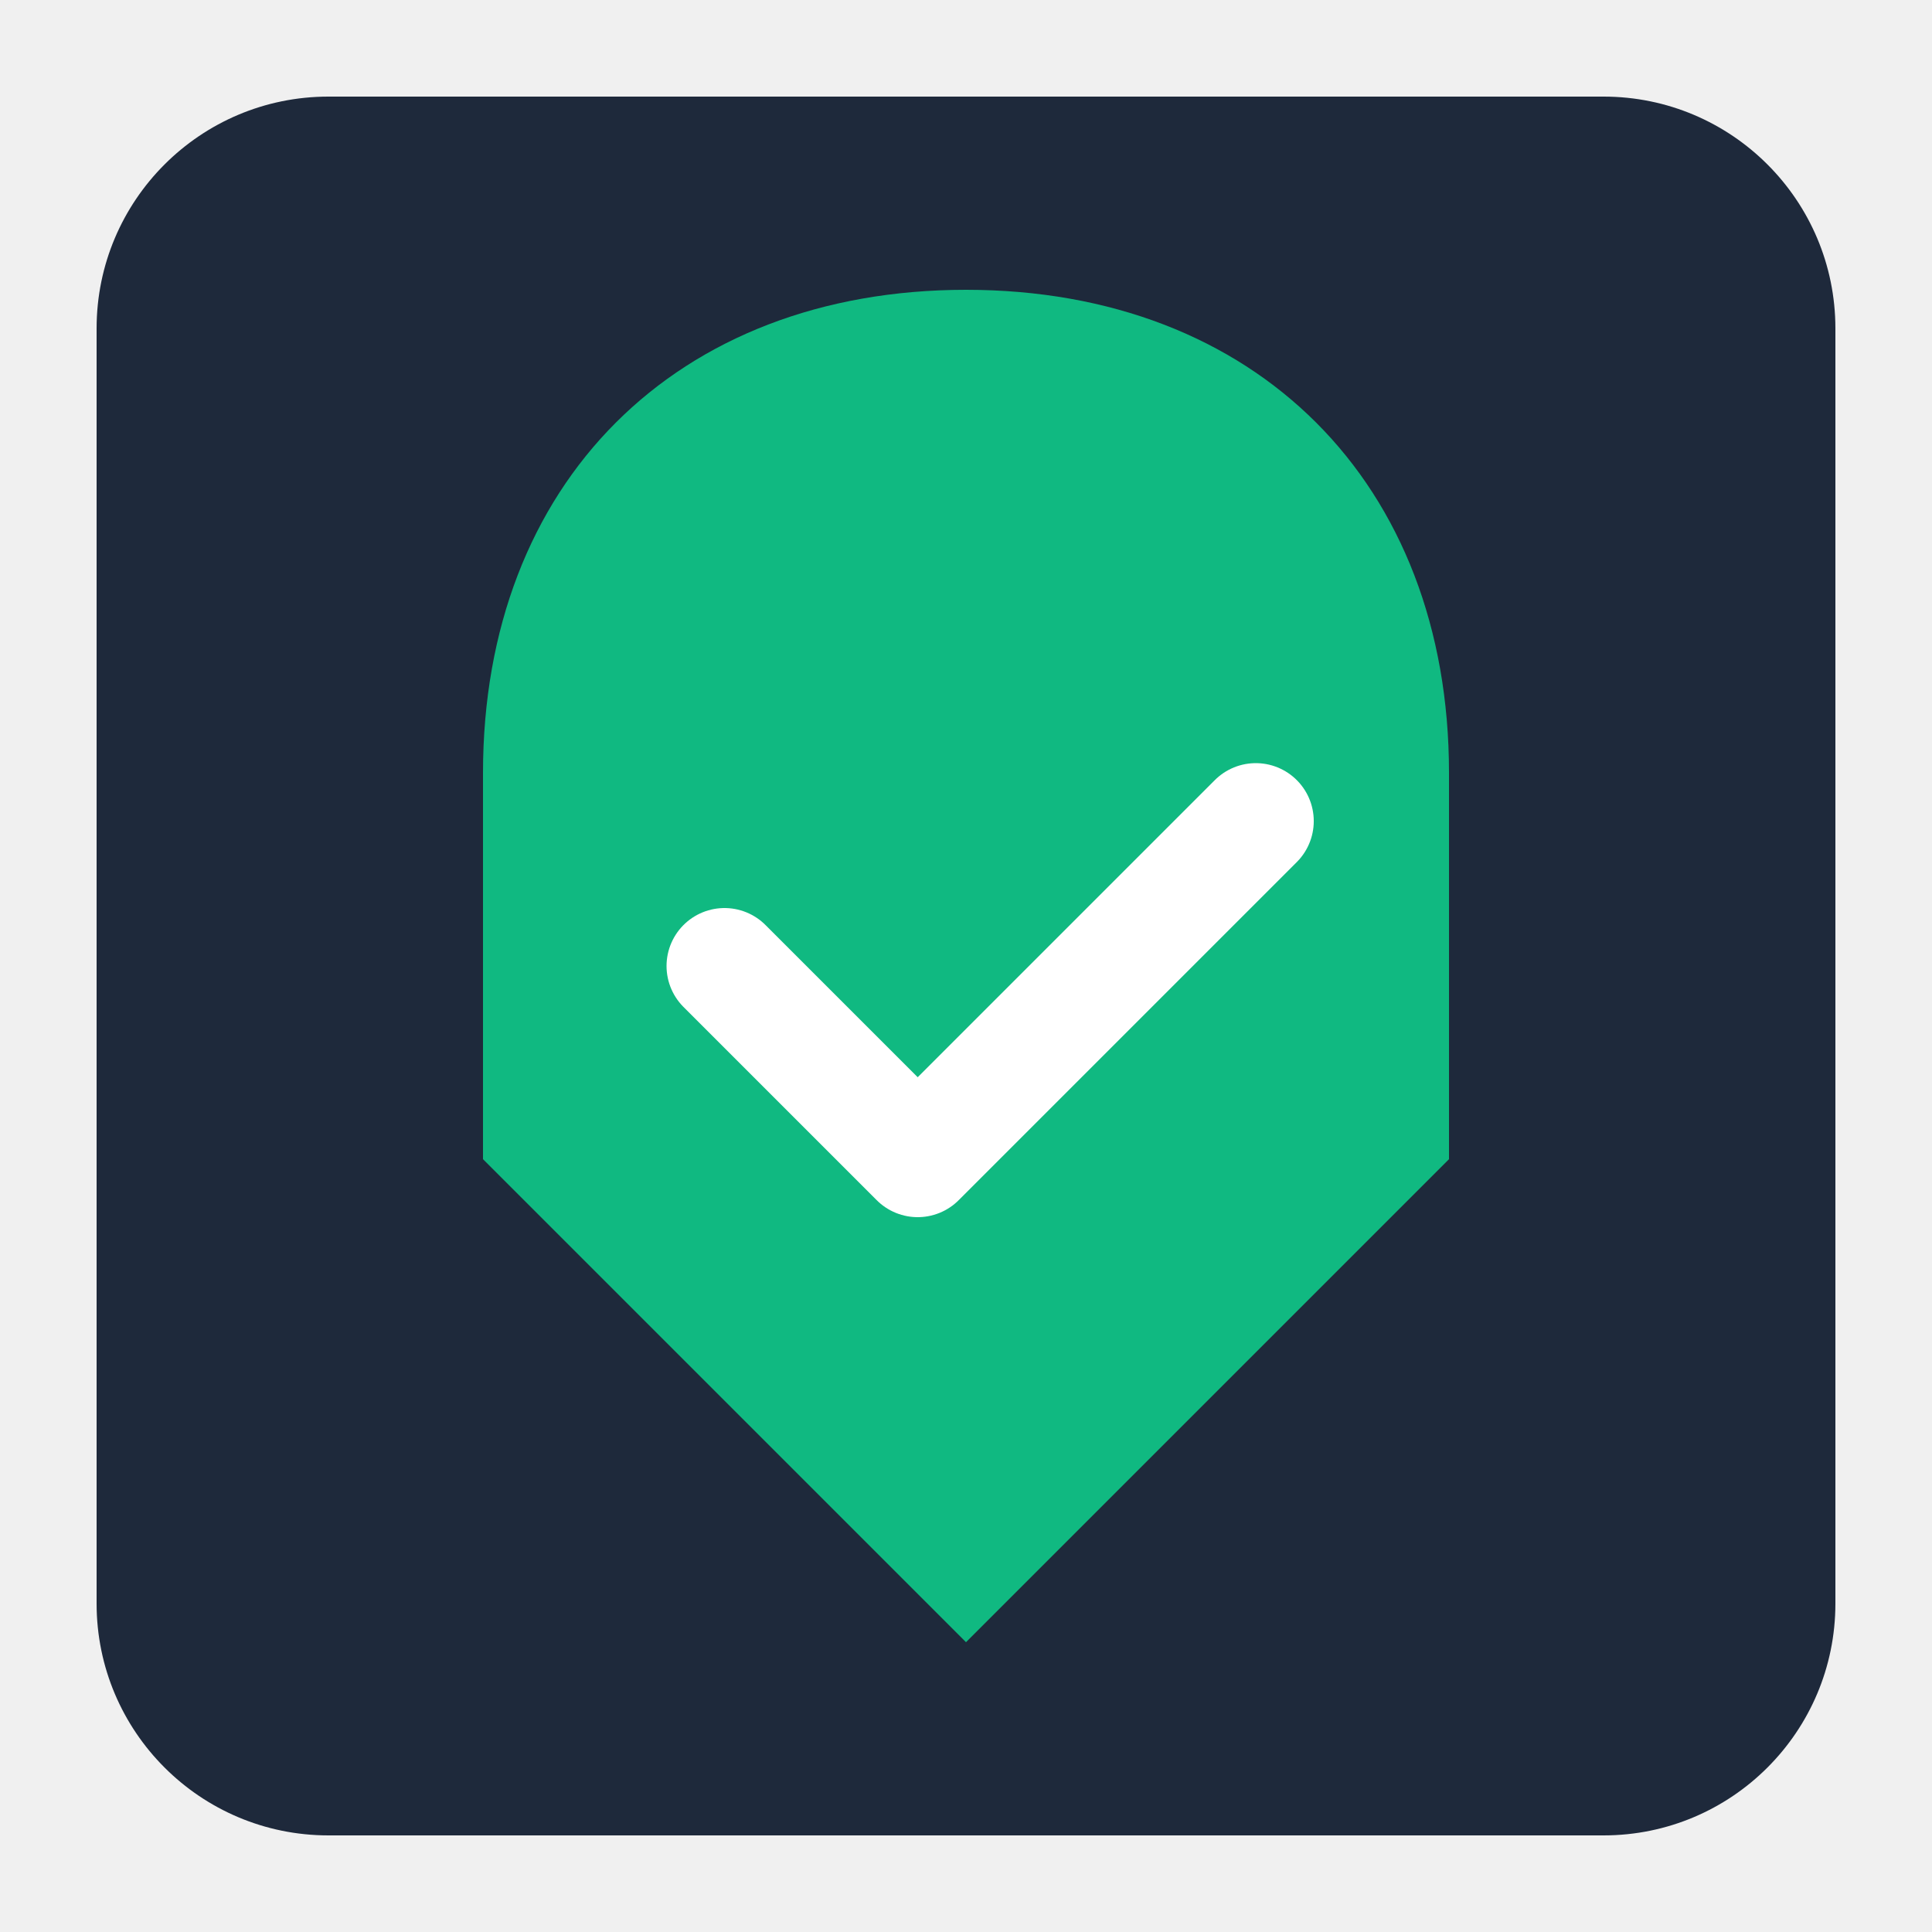
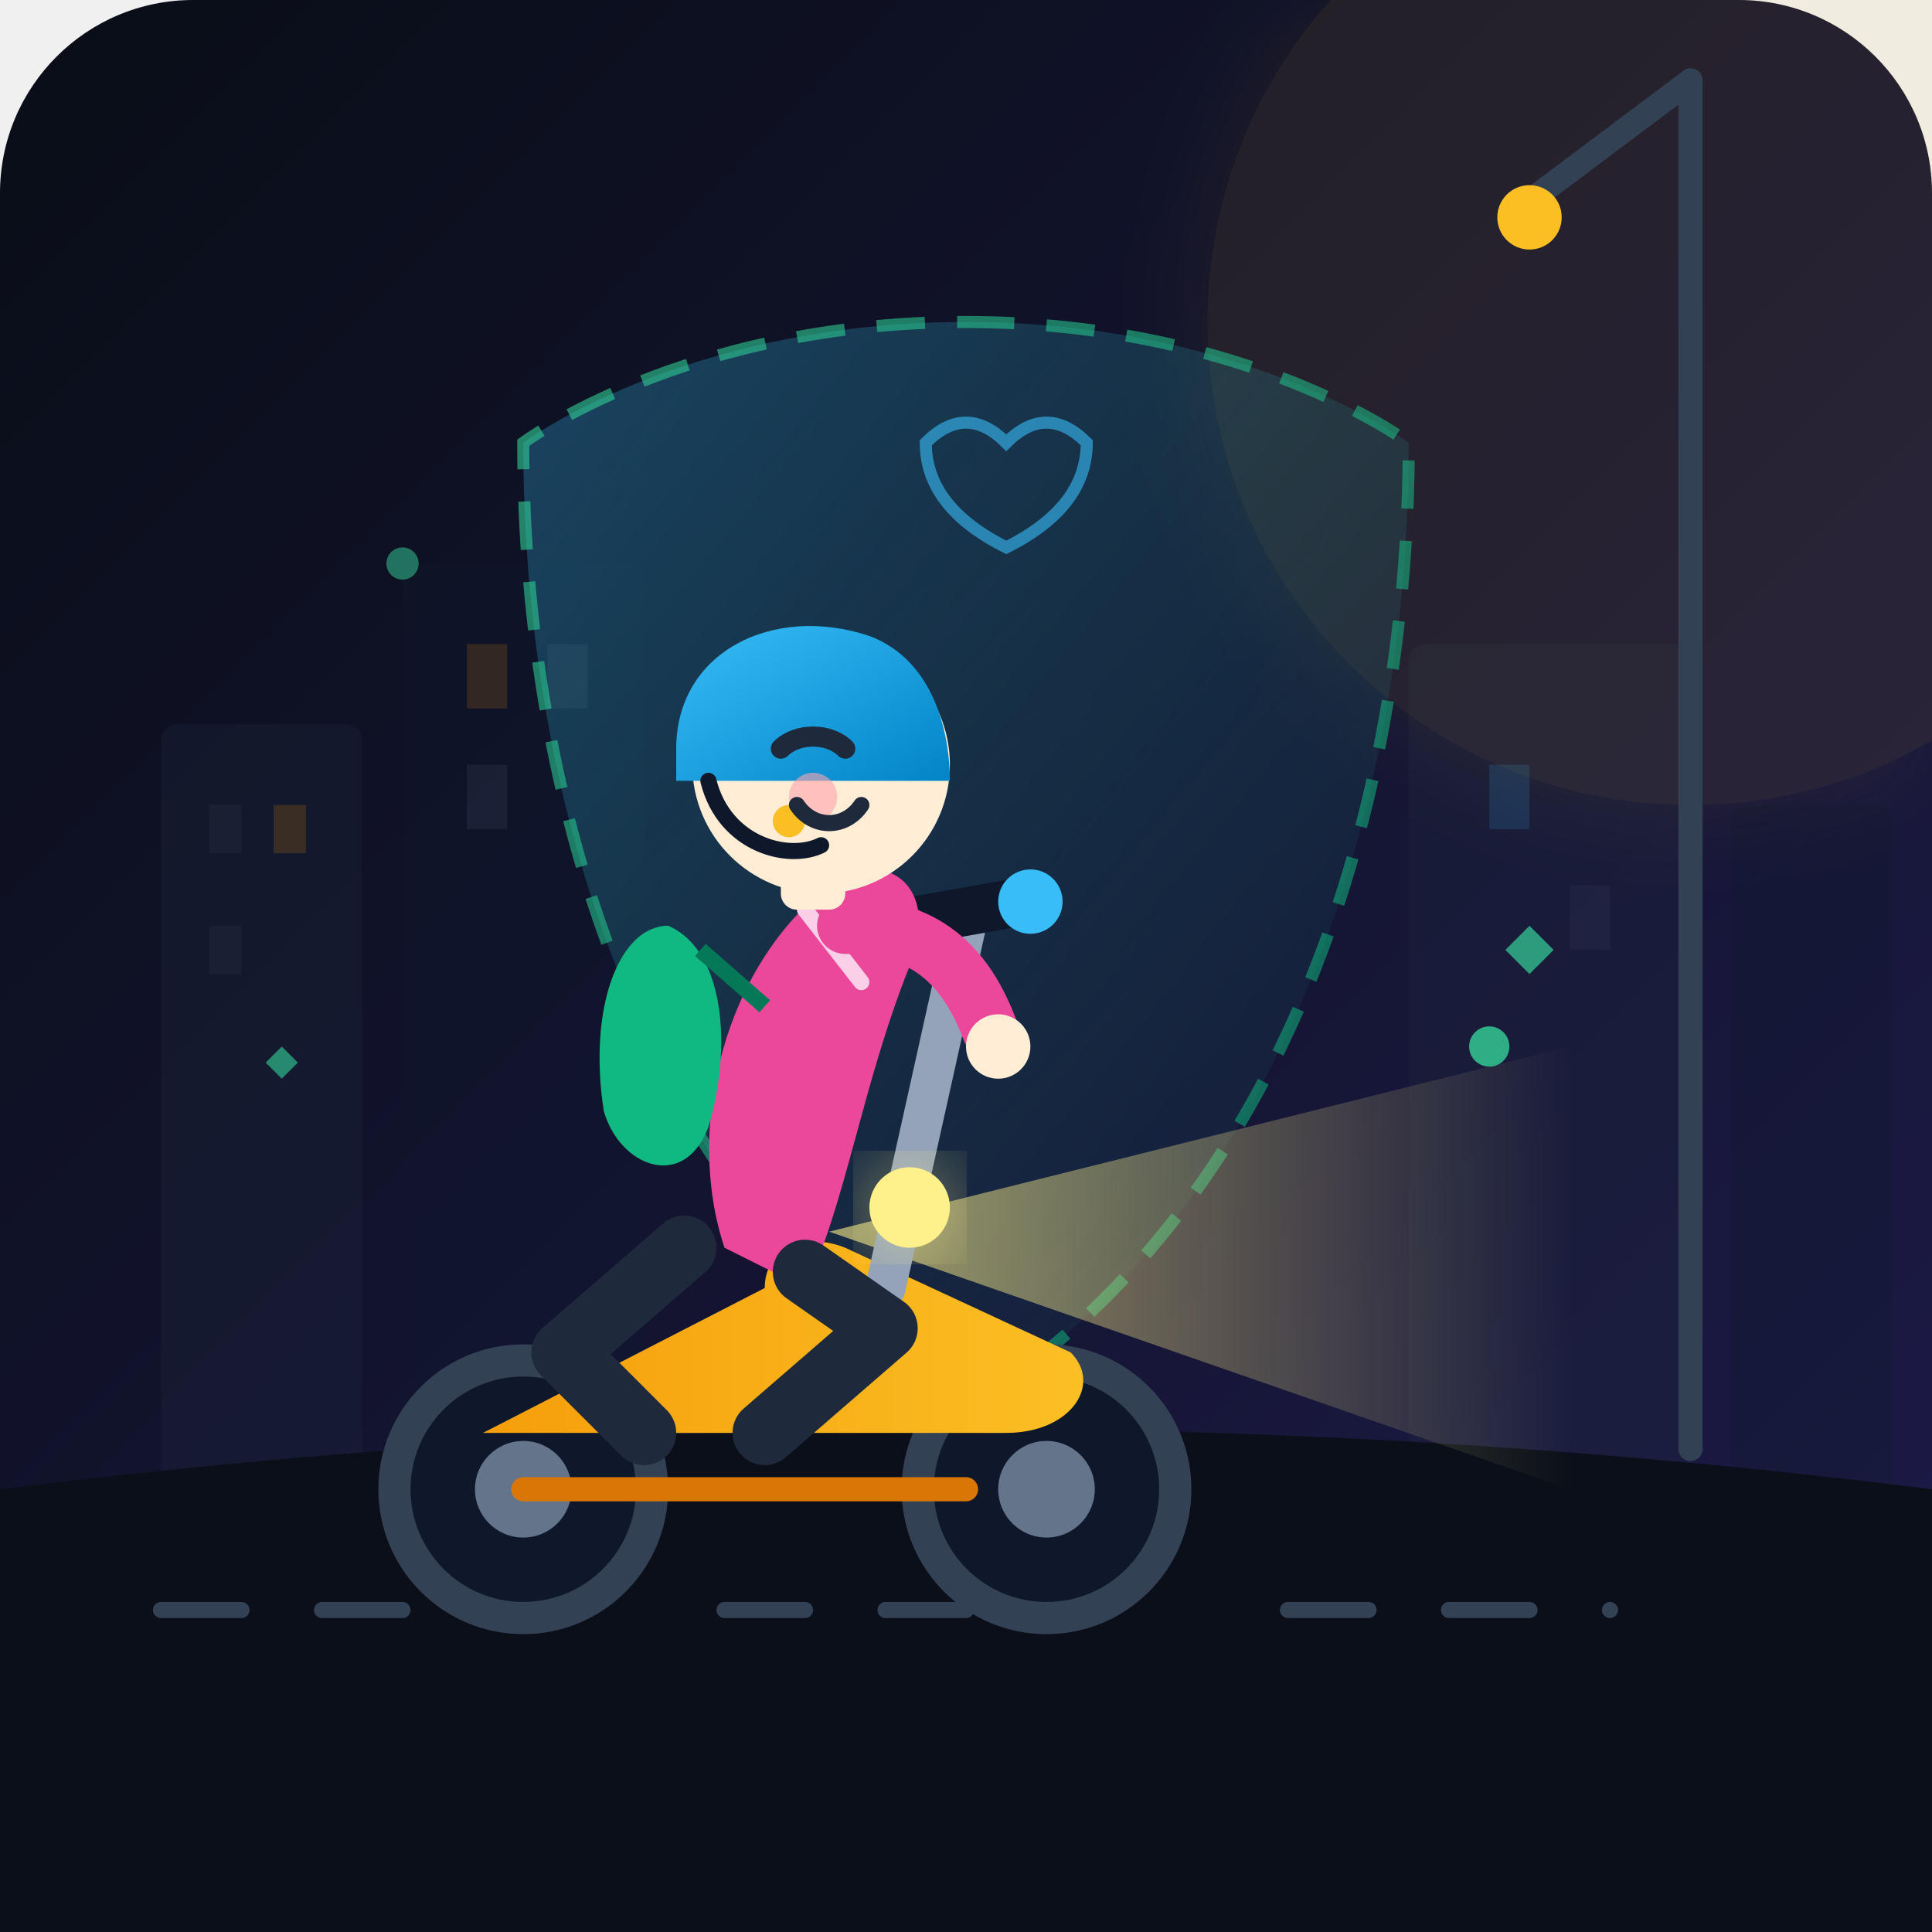
- <svg xmlns="http://www.w3.org/2000/svg" viewBox="0 0 200 200">
-   <rect x="10" y="10" width="180" height="180" rx="24" fill="#1e293b" />
-   <path d="M 100 30 C 130 30 150 50 150 80 V 120 L 100 170 L 50 120 V 80 C 50 50 70 30 100 30 Z" fill="#10b981" />
-   <path d="M 75 100 L 95 120 L 130 85" fill="none" stroke="#ffffff" stroke-width="12" stroke-linecap="round" stroke-linejoin="round" />
+ <svg xmlns="http://www.w3.org/2000/svg" width="240" height="240" viewBox="0 0 240 240">
+   <defs>
+     <linearGradient id="bgGrad" x1="0%" y1="0%" x2="100%" y2="100%">
+       <stop offset="0%" stop-color="#090d16" />
+       <stop offset="100%" stop-color="#1e1b4b" />
+     </linearGradient>
+     <linearGradient id="shieldGlow" x1="0%" y1="0%" x2="100%" y2="100%">
+       <stop offset="0%" stop-color="#38bdf8" stop-opacity="0.3" />
+       <stop offset="100%" stop-color="#10b981" stop-opacity="0.0" />
+     </linearGradient>
+     <linearGradient id="scooterBody" x1="0%" y1="0%" x2="100%" y2="0%">
+       <stop offset="0%" stop-color="#f59e0b" />
+       <stop offset="100%" stop-color="#fbbf24" />
+     </linearGradient>
+     <linearGradient id="helmetGrad" x1="0%" y1="0%" x2="100%" y2="100%">
+       <stop offset="0%" stop-color="#38bdf8" />
+       <stop offset="100%" stop-color="#0284c7" />
+     </linearGradient>
+     <linearGradient id="shieldBorder" x1="0%" y1="0%" x2="100%" y2="100%">
+       <stop offset="0%" stop-color="#34d399" />
+       <stop offset="100%" stop-color="#059669" />
+     </linearGradient>
+     <linearGradient id="lightBeam" x1="0%" y1="50%" x2="100%" y2="50%">
+       <stop offset="0%" stop-color="#fef08a" stop-opacity="0.6" />
+       <stop offset="100%" stop-color="#fef08a" stop-opacity="0.0" />
+     </linearGradient>
+     <filter id="softGlow" x="-20%" y="-20%" width="140%" height="140%">
+       <feGaussianBlur stdDeviation="6" result="blur" />
+       <feComposite in="SourceGraphic" in2="blur" operator="over" />
+     </filter>
+   </defs>
+   <rect width="240" height="240" rx="24" fill="url(#bgGrad)" />
+   <g opacity="0.3">
+     <rect x="20" y="90" width="25" height="110" fill="#1e293b" rx="2" />
+     <rect x="50" y="70" width="30" height="130" fill="#0f172a" rx="2" />
+     <rect x="175" y="80" width="35" height="120" fill="#1e293b" rx="2" />
+     <rect x="215" y="100" width="20" height="100" fill="#0f172a" rx="2" />
+     <rect x="26" y="100" width="4" height="6" fill="#334155" />
+     <rect x="34" y="100" width="4" height="6" fill="#f59e0b" opacity="0.6" />
+     <rect x="26" y="115" width="4" height="6" fill="#334155" />
+     <rect x="58" y="80" width="5" height="8" fill="#f59e0b" opacity="0.5" />
+     <rect x="68" y="80" width="5" height="8" fill="#334155" />
+     <rect x="58" y="95" width="5" height="8" fill="#334155" />
+     <rect x="185" y="95" width="5" height="8" fill="#38bdf8" opacity="0.5" />
+     <rect x="195" y="110" width="5" height="8" fill="#334155" />
+   </g>
+   <circle cx="210" cy="40" r="60" fill="#fbbf24" opacity="0.08" filter="url(#softGlow)" />
+   <path d="M210,10 L210,180" stroke="#334155" stroke-width="3" stroke-linecap="round" />
+   <path d="M210,10 L190,25" stroke="#334155" stroke-width="3" stroke-linecap="round" />
+   <circle cx="190" cy="27" r="4" fill="#fbbf24" />
+   <path d="M120,40 C155,40 175,55 175,55 C175,100 160,150 120,175 C80,150 65,100 65,55 C65,55 85,40 120,40 Z" fill="url(#shieldGlow)" stroke="url(#shieldBorder)" stroke-width="1.5" stroke-opacity="0.6" stroke-dasharray="6,4" />
+   <path d="M0,185 C80,175 160,175 240,185 L240,240 L0,240 Z" fill="#0b0f19" />
+   <path d="M20,200 L60,200 M90,200 L130,200 M160,200 L200,200" stroke="#334155" stroke-width="2" stroke-linecap="round" stroke-dasharray="10,10" />
+   <g transform="translate(15, 20)">
+     <path d="M88,133 L180,165 L180,110 Z" fill="url(#lightBeam)" />
+     <circle cx="50" cy="165" r="16" fill="#0f172a" stroke="#334155" stroke-width="4" />
+     <circle cx="50" cy="165" r="6" fill="#64748b" />
+     <circle cx="115" cy="165" r="16" fill="#0f172a" stroke="#334155" stroke-width="4" />
+     <circle cx="115" cy="165" r="6" fill="#64748b" />
+     <path d="M45,158 L110,158 C118,158 122,152 118,148 L90,135 C85,133 80,135 80,140 Z" fill="url(#scooterBody)" />
+     <path d="M50,165 L105,165" stroke="#d97706" stroke-width="3" stroke-linecap="round" />
+     <path d="M95,140 L105,95" stroke="#94a3b8" stroke-width="5" stroke-linecap="round" />
+     <path d="M95,95 L112,92" stroke="#0f172a" stroke-width="6" stroke-linecap="round" />
+     <circle cx="113" cy="92" r="4" fill="#38bdf8" />
+     <circle cx="98" cy="130" r="5" fill="#fef08a" filter="url(#softGlow)" />
+     <path d="M75,135 C70,120 75,100 88,90 C95,85 102,90 98,100 C92,115 90,130 85,140 Z" fill="#ec4899" />
+     <path d="M85,93 L92,102" stroke="#fbcfe8" stroke-width="2" stroke-linecap="round" />
+     <path d="M68,95 C62,95 58,105 60,118 C62,125 70,128 73,120 C76,110 75,98 68,95 Z" fill="#10b981" />
+     <path d="M72,98 L80,105" stroke="#047857" stroke-width="2" />
+     <path d="M70,135 L55,148 L65,158" stroke="#1e293b" stroke-width="8" stroke-linecap="round" stroke-linejoin="round" fill="none" />
+     <path d="M85,138 L95,145 L80,158" stroke="#1e293b" stroke-width="8" stroke-linecap="round" stroke-linejoin="round" fill="none" />
+     <path d="M90,95 C100,95 105,100 108,108" stroke="#ec4899" stroke-width="7" stroke-linecap="round" fill="none" />
+     <circle cx="109" cy="110" r="4" fill="#ffedd5" />
+     <g transform="translate(85, 75)">
+       <rect x="-3" y="10" width="8" height="8" fill="#ffedd5" rx="2" />
+       <circle cx="2" cy="0" r="16" fill="#ffedd5" />
+       <path d="M -12,-5 C -15,-12 -5,-16 2,-14 C 8,-16 16,-10 12,-2" fill="#1e293b" />
+       <path d="M -16,-2 C -16,-14 -4,-20 8,-16 C 16,-13 18,-4 18,2 L -16,2 Z" fill="url(#helmetGrad)" />
+       <path d="M -12,2 C -10,10 -2,12 2,10" stroke="#0f172a" stroke-width="2" fill="none" stroke-linecap="round" />
+       <circle cx="-2" cy="7" r="2" fill="#fbbf24" />
+       <path d="M -3,-2 C -1,-4 3,-4 5,-2" stroke="#1e293b" stroke-width="2.5" stroke-linecap="round" fill="none" />
+       <circle cx="1" cy="4" r="3" fill="#fda4af" opacity="0.6" />
+       <path d="M -1,5 C 1,8 5,8 7,5" stroke="#1e293b" stroke-width="2" stroke-linecap="round" fill="none" />
+     </g>
+   </g>
+   <g fill="#34d399">
+     <circle cx="185" cy="130" r="2.5" opacity="0.8" />
+     <path d="M190,115 L193,118 L190,121 L187,118 Z" opacity="0.7" />
+     <circle cx="50" cy="70" r="2" opacity="0.5" />
+     <path d="M35,130 L37,132 L35,134 L33,132 Z" opacity="0.6" />
+     <path d="M 125,55 Q 130,50 135,55 Q 135,63 125,68 Q 115,63 115,55 Q 120,50 125,55 Z" fill="none" stroke="#38bdf8" stroke-width="1.5" opacity="0.6" />
+   </g>
</svg>
